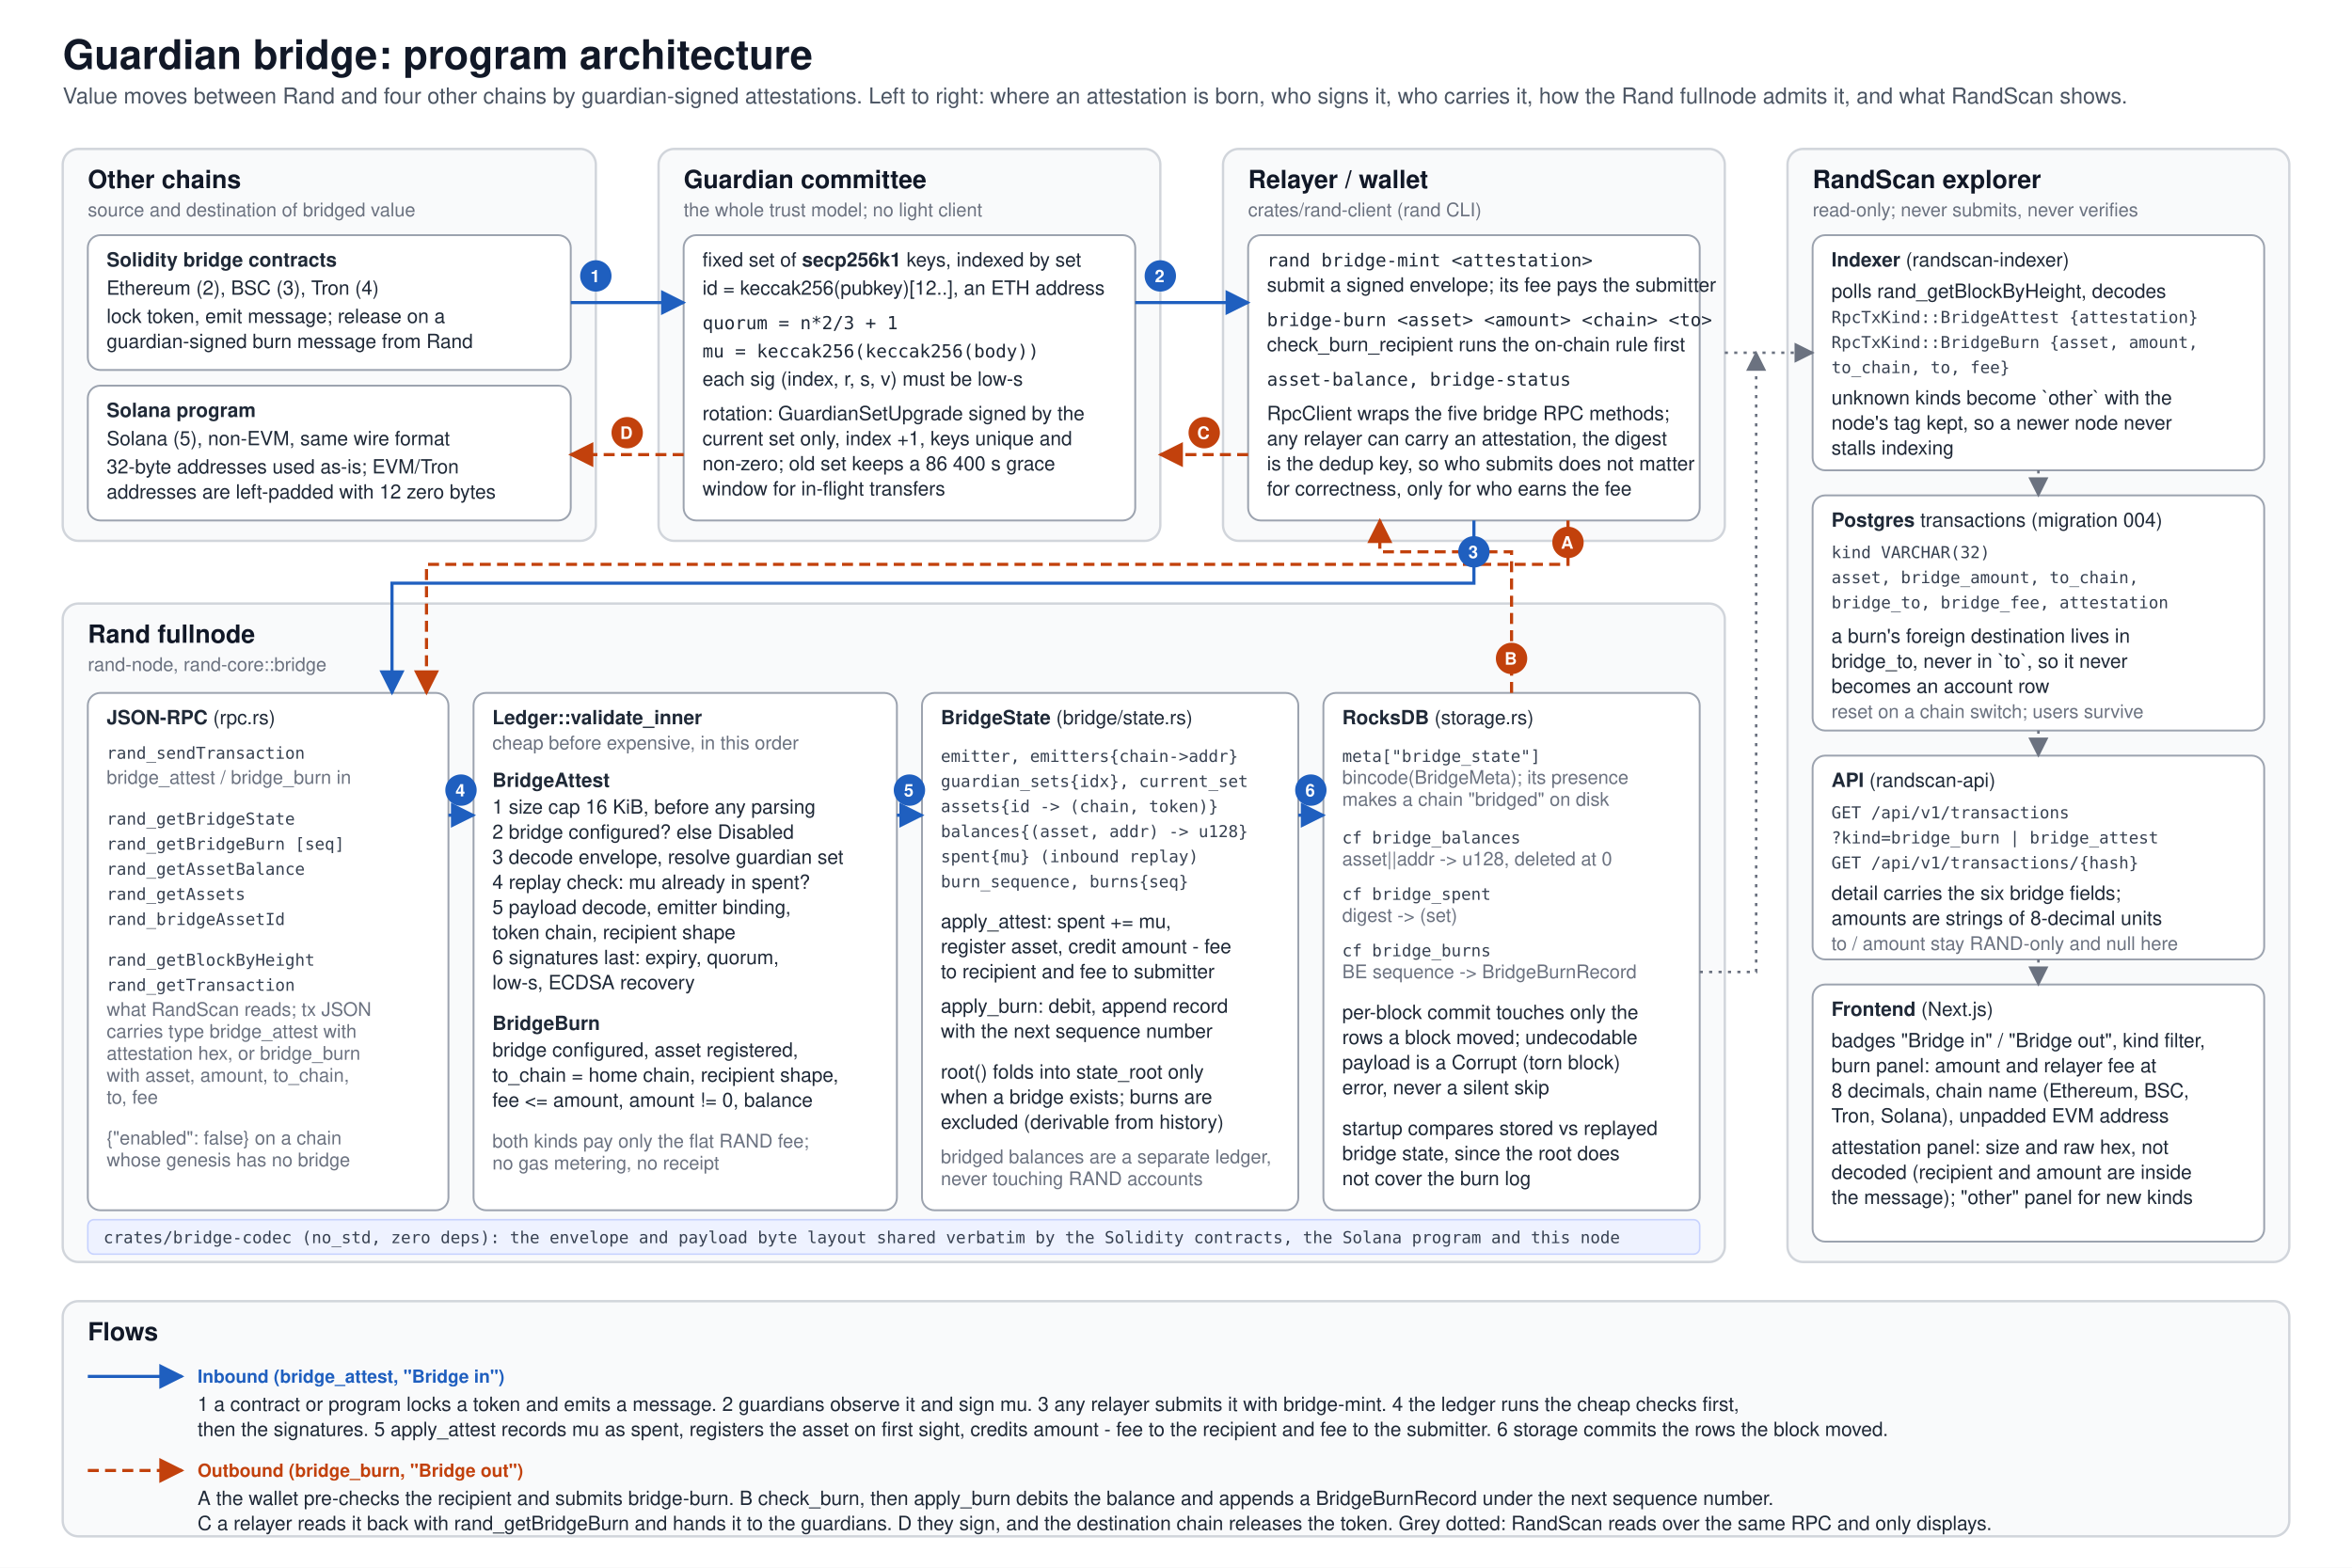
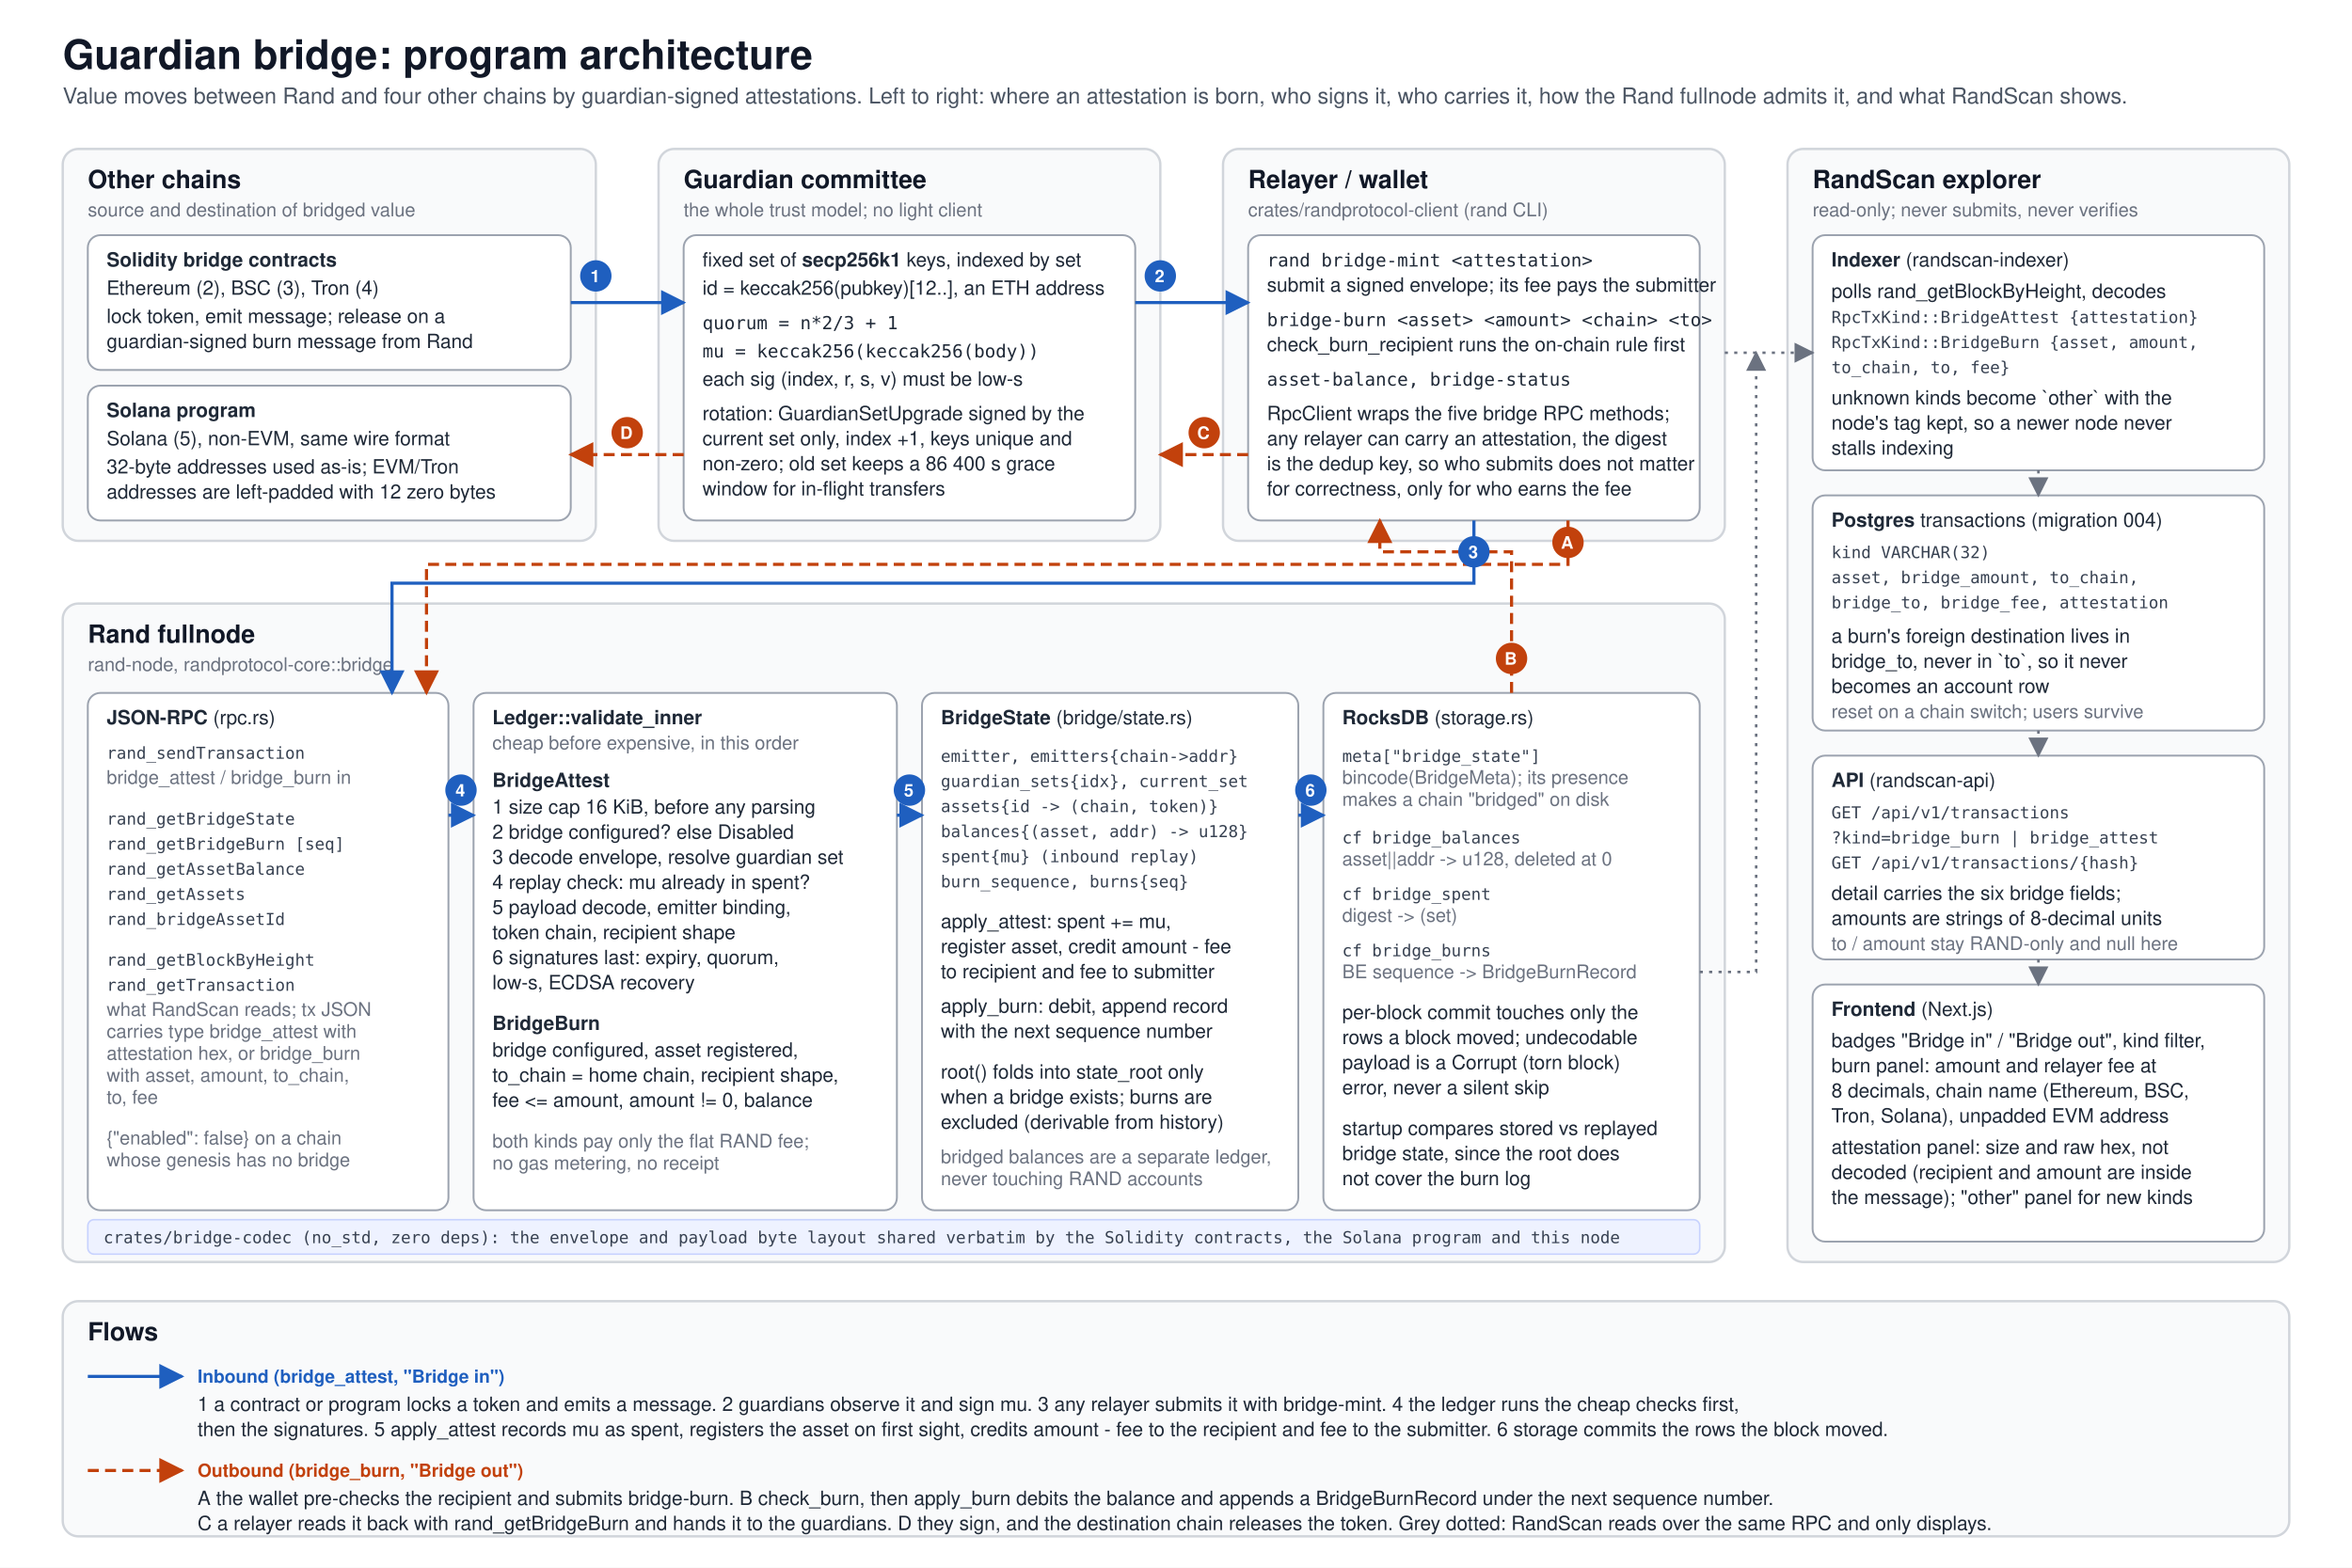
<svg xmlns="http://www.w3.org/2000/svg" width="1500" height="1000" viewBox="0 0 1500 1000" font-family="Helvetica, Arial, sans-serif">
  <defs>
    <marker id="arrow-in" viewBox="0 0 10 10" refX="9" refY="5" markerWidth="8" markerHeight="8" orient="auto-start-reverse">
      <path d="M0,0 L10,5 L0,10 z" fill="#1f5fbf" />
    </marker>
    <marker id="arrow-out" viewBox="0 0 10 10" refX="9" refY="5" markerWidth="8" markerHeight="8" orient="auto-start-reverse">
      <path d="M0,0 L10,5 L0,10 z" fill="#c2410c" />
    </marker>
    <marker id="arrow-read" viewBox="0 0 10 10" refX="9" refY="5" markerWidth="8" markerHeight="8" orient="auto-start-reverse">
      <path d="M0,0 L10,5 L0,10 z" fill="#6b7280" />
    </marker>
    <style>
      .title { font-size: 26px; font-weight: 700; fill: #111827; }
      .sub { font-size: 14px; fill: #4b5563; }
      .box-title { font-size: 16px; font-weight: 700; fill: #111827; }
      .box-sub { font-size: 12px; fill: #6b7280; }
      .t { font-size: 12.5px; fill: #1f2937; }
      .mono { font-family: Menlo, Consolas, monospace; font-size: 11.5px; fill: #1f2937; }
      .mono-s { font-family: Menlo, Consolas, monospace; font-size: 10.5px; fill: #374151; }
      .region { fill: #f9fafb; stroke: #d1d5db; stroke-width: 1.5; rx: 10; }
      .comp { fill: #ffffff; stroke: #9ca3af; stroke-width: 1.2; rx: 8; }
      .in { stroke: #1f5fbf; stroke-width: 2; fill: none; marker-end: url(#arrow-in); }
      .out { stroke: #c2410c; stroke-width: 2; fill: none; marker-end: url(#arrow-out); stroke-dasharray: 7 4; }
      .read { stroke: #6b7280; stroke-width: 1.6; fill: none; marker-end: url(#arrow-read); stroke-dasharray: 2 4; }
      .step-in { fill: #1f5fbf; }
      .step-out { fill: #c2410c; }
      .step-txt { font-size: 11px; font-weight: 700; fill: #ffffff; }
      .lbl-in { font-size: 11.5px; fill: #1f5fbf; font-weight: 600; }
      .lbl-out { font-size: 11.5px; fill: #c2410c; font-weight: 600; }
    </style>
  </defs>
  <rect width="1500" height="1000" fill="#ffffff" />
  <text x="40" y="44" class="title">Guardian bridge: program architecture</text>
  <text x="40" y="66" class="sub">Value moves between Rand and four other chains by guardian-signed attestations. Left to right: where an attestation is born, who signs it, who carries it, how the Rand fullnode admits it, and what RandScan shows.</text>
  <rect x="40" y="95" width="340" height="250" class="region" />
  <text x="56" y="120" class="box-title">Other chains</text>
  <text x="56" y="138" class="box-sub">source and destination of bridged value</text>
  <rect x="56" y="150" width="308" height="86" class="comp" />
  <text x="68" y="170" class="t">
    <tspan font-weight="700">Solidity bridge contracts</tspan>
  </text>
  <text x="68" y="188" class="t">Ethereum (2), BSC (3), Tron (4)</text>
  <text x="68" y="206" class="t">lock token, emit message; release on a</text>
  <text x="68" y="222" class="t">guardian-signed burn message from Rand</text>
  <rect x="56" y="246" width="308" height="86" class="comp" />
  <text x="68" y="266" class="t">
    <tspan font-weight="700">Solana program</tspan>
  </text>
  <text x="68" y="284" class="t">Solana (5), non-EVM, same wire format</text>
  <text x="68" y="302" class="t">32-byte addresses used as-is; EVM/Tron</text>
  <text x="68" y="318" class="t">addresses are left-padded with 12 zero bytes</text>
  <rect x="420" y="95" width="320" height="250" class="region" />
  <text x="436" y="120" class="box-title">Guardian committee</text>
  <text x="436" y="138" class="box-sub">the whole trust model; no light client</text>
  <rect x="436" y="150" width="288" height="182" class="comp" />
  <text x="448" y="170" class="t">fixed set of <tspan font-weight="700">secp256k1</tspan> keys, indexed by set</text>
  <text x="448" y="188" class="t">id = keccak256(pubkey)[12..], an ETH address</text>
  <text x="448" y="210" class="mono">quorum = n*2/3 + 1</text>
  <text x="448" y="228" class="mono">mu = keccak256(keccak256(body))</text>
  <text x="448" y="246" class="t">each sig (index, r, s, v) must be low-s</text>
  <text x="448" y="268" class="t">rotation: GuardianSetUpgrade signed by the</text>
  <text x="448" y="284" class="t">current set only, index +1, keys unique and</text>
  <text x="448" y="300" class="t">non-zero; old set keeps a 86 400 s grace</text>
  <text x="448" y="316" class="t">window for in-flight transfers</text>
  <rect x="780" y="95" width="320" height="250" class="region" />
  <text x="796" y="120" class="box-title">Relayer / wallet</text>
-   <text x="796" y="138" class="box-sub">crates/rand-client (rand CLI)</text>
+   <text x="796" y="138" class="box-sub">crates/randprotocol-client (rand CLI)</text>
  <rect x="796" y="150" width="288" height="182" class="comp" />
  <text x="808" y="170" class="mono">rand bridge-mint &lt;attestation&gt;</text>
  <text x="808" y="186" class="t">submit a signed envelope; its fee pays the submitter</text>
  <text x="808" y="208" class="mono">bridge-burn &lt;asset&gt; &lt;amount&gt; &lt;chain&gt; &lt;to&gt;</text>
  <text x="808" y="224" class="t">check_burn_recipient runs the on-chain rule first</text>
  <text x="808" y="246" class="mono">asset-balance, bridge-status</text>
  <text x="808" y="268" class="t">RpcClient wraps the five bridge RPC methods;</text>
  <text x="808" y="284" class="t">any relayer can carry an attestation, the digest</text>
  <text x="808" y="300" class="t">is the dedup key, so who submits does not matter</text>
  <text x="808" y="316" class="t">for correctness, only for who earns the fee</text>
  <rect x="40" y="385" width="1060" height="420" class="region" />
  <text x="56" y="410" class="box-title">Rand fullnode</text>
-   <text x="56" y="428" class="box-sub">rand-node, rand-core::bridge</text>
+   <text x="56" y="428" class="box-sub">rand-node, randprotocol-core::bridge</text>
  <rect x="56" y="442" width="230" height="330" class="comp" />
  <text x="68" y="462" class="t">
    <tspan font-weight="700">JSON-RPC</tspan> (rpc.rs)</text>
  <text x="68" y="484" class="mono-s">rand_sendTransaction</text>
  <text x="68" y="500" class="box-sub">bridge_attest / bridge_burn in</text>
  <text x="68" y="526" class="mono-s">rand_getBridgeState</text>
  <text x="68" y="542" class="mono-s">rand_getBridgeBurn [seq]</text>
  <text x="68" y="558" class="mono-s">rand_getAssetBalance</text>
  <text x="68" y="574" class="mono-s">rand_getAssets</text>
  <text x="68" y="590" class="mono-s">rand_bridgeAssetId</text>
  <text x="68" y="616" class="mono-s">rand_getBlockByHeight</text>
  <text x="68" y="632" class="mono-s">rand_getTransaction</text>
  <text x="68" y="648" class="box-sub">what RandScan reads; tx JSON</text>
  <text x="68" y="662" class="box-sub">carries type bridge_attest with</text>
  <text x="68" y="676" class="box-sub">attestation hex, or bridge_burn</text>
  <text x="68" y="690" class="box-sub">with asset, amount, to_chain,</text>
  <text x="68" y="704" class="box-sub">to, fee</text>
  <text x="68" y="730" class="box-sub">{"enabled": false} on a chain</text>
  <text x="68" y="744" class="box-sub">whose genesis has no bridge</text>
  <rect x="302" y="442" width="270" height="330" class="comp" />
  <text x="314" y="462" class="t">
    <tspan font-weight="700">Ledger::validate_inner</tspan>
  </text>
  <text x="314" y="478" class="box-sub">cheap before expensive, in this order</text>
  <text x="314" y="502" class="t">
    <tspan font-weight="700">BridgeAttest</tspan>
  </text>
  <text x="314" y="519" class="t">1  size cap 16 KiB, before any parsing</text>
  <text x="314" y="535" class="t">2  bridge configured? else Disabled</text>
  <text x="314" y="551" class="t">3  decode envelope, resolve guardian set</text>
  <text x="314" y="567" class="t">4  replay check: mu already in spent?</text>
  <text x="314" y="583" class="t">5  payload decode, emitter binding,</text>
  <text x="314" y="599" class="t">    token chain, recipient shape</text>
  <text x="314" y="615" class="t">6  signatures last: expiry, quorum,</text>
  <text x="314" y="631" class="t">    low-s, ECDSA recovery</text>
  <text x="314" y="657" class="t">
    <tspan font-weight="700">BridgeBurn</tspan>
  </text>
  <text x="314" y="674" class="t">bridge configured, asset registered,</text>
  <text x="314" y="690" class="t">to_chain = home chain, recipient shape,</text>
  <text x="314" y="706" class="t">fee &lt;= amount, amount != 0, balance</text>
  <text x="314" y="732" class="box-sub">both kinds pay only the flat RAND fee;</text>
  <text x="314" y="746" class="box-sub">no gas metering, no receipt</text>
  <rect x="588" y="442" width="240" height="330" class="comp" />
  <text x="600" y="462" class="t">
    <tspan font-weight="700">BridgeState</tspan> (bridge/state.rs)</text>
  <text x="600" y="486" class="mono-s">emitter, emitters{chain-&gt;addr}</text>
  <text x="600" y="502" class="mono-s">guardian_sets{idx}, current_set</text>
  <text x="600" y="518" class="mono-s">assets{id -&gt; (chain, token)}</text>
  <text x="600" y="534" class="mono-s">balances{(asset, addr) -&gt; u128}</text>
  <text x="600" y="550" class="mono-s">spent{mu}   (inbound replay)</text>
  <text x="600" y="566" class="mono-s">burn_sequence, burns{seq}</text>
  <text x="600" y="592" class="t">apply_attest: spent += mu,</text>
  <text x="600" y="608" class="t">register asset, credit amount - fee</text>
  <text x="600" y="624" class="t">to recipient and fee to submitter</text>
  <text x="600" y="646" class="t">apply_burn: debit, append record</text>
  <text x="600" y="662" class="t">with the next sequence number</text>
  <text x="600" y="688" class="t">root() folds into state_root only</text>
  <text x="600" y="704" class="t">when a bridge exists; burns are</text>
  <text x="600" y="720" class="t">excluded (derivable from history)</text>
  <text x="600" y="742" class="box-sub">bridged balances are a separate ledger,</text>
  <text x="600" y="756" class="box-sub">never touching RAND accounts</text>
  <rect x="844" y="442" width="240" height="330" class="comp" />
  <text x="856" y="462" class="t">
    <tspan font-weight="700">RocksDB</tspan> (storage.rs)</text>
  <text x="856" y="486" class="mono-s">meta["bridge_state"]</text>
  <text x="856" y="500" class="box-sub">bincode(BridgeMeta); its presence</text>
  <text x="856" y="514" class="box-sub">makes a chain "bridged" on disk</text>
  <text x="856" y="538" class="mono-s">cf bridge_balances</text>
  <text x="856" y="552" class="box-sub">asset||addr -&gt; u128, deleted at 0</text>
  <text x="856" y="574" class="mono-s">cf bridge_spent</text>
  <text x="856" y="588" class="box-sub">digest -&gt; (set)</text>
  <text x="856" y="610" class="mono-s">cf bridge_burns</text>
  <text x="856" y="624" class="box-sub">BE sequence -&gt; BridgeBurnRecord</text>
  <text x="856" y="650" class="t">per-block commit touches only the</text>
  <text x="856" y="666" class="t">rows a block moved; undecodable</text>
  <text x="856" y="682" class="t">payload is a Corrupt (torn block)</text>
  <text x="856" y="698" class="t">error, never a silent skip</text>
  <text x="856" y="724" class="t">startup compares stored vs replayed</text>
  <text x="856" y="740" class="t">bridge state, since the root does</text>
  <text x="856" y="756" class="t">not cover the burn log</text>
  <rect x="56" y="778" width="1028" height="22" fill="#eef2ff" stroke="#c7d2fe" rx="4" />
  <text x="66" y="793" class="mono-s">crates/bridge-codec (no_std, zero deps): the envelope and payload byte layout shared verbatim by the Solidity contracts, the Solana program and this node</text>
  <rect x="1140" y="95" width="320" height="710" class="region" />
  <text x="1156" y="120" class="box-title">RandScan explorer</text>
  <text x="1156" y="138" class="box-sub">read-only; never submits, never verifies</text>
  <rect x="1156" y="150" width="288" height="150" class="comp" />
  <text x="1168" y="170" class="t">
    <tspan font-weight="700">Indexer</tspan> (randscan-indexer)</text>
  <text x="1168" y="190" class="t">polls rand_getBlockByHeight, decodes</text>
  <text x="1168" y="206" class="mono-s">RpcTxKind::BridgeAttest {attestation}</text>
  <text x="1168" y="222" class="mono-s">RpcTxKind::BridgeBurn {asset, amount,</text>
  <text x="1168" y="238" class="mono-s">  to_chain, to, fee}</text>
  <text x="1168" y="258" class="t">unknown kinds become `other` with the</text>
  <text x="1168" y="274" class="t">node's tag kept, so a newer node never</text>
  <text x="1168" y="290" class="t">stalls indexing</text>
  <rect x="1156" y="316" width="288" height="150" class="comp" />
  <text x="1168" y="336" class="t">
    <tspan font-weight="700">Postgres</tspan> transactions (migration 004)</text>
  <text x="1168" y="356" class="mono-s">kind VARCHAR(32)</text>
  <text x="1168" y="372" class="mono-s">asset, bridge_amount, to_chain,</text>
  <text x="1168" y="388" class="mono-s">bridge_to, bridge_fee, attestation</text>
  <text x="1168" y="410" class="t">a burn's foreign destination lives in</text>
  <text x="1168" y="426" class="t">bridge_to, never in `to`, so it never</text>
  <text x="1168" y="442" class="t">becomes an account row</text>
  <text x="1168" y="458" class="box-sub">reset on a chain switch; users survive</text>
  <rect x="1156" y="482" width="288" height="130" class="comp" />
  <text x="1168" y="502" class="t">
    <tspan font-weight="700">API</tspan> (randscan-api)</text>
  <text x="1168" y="522" class="mono-s">GET /api/v1/transactions</text>
  <text x="1168" y="538" class="mono-s">    ?kind=bridge_burn | bridge_attest</text>
  <text x="1168" y="554" class="mono-s">GET /api/v1/transactions/{hash}</text>
  <text x="1168" y="574" class="t">detail carries the six bridge fields;</text>
  <text x="1168" y="590" class="t">amounts are strings of 8-decimal units</text>
  <text x="1168" y="606" class="box-sub">to / amount stay RAND-only and null here</text>
  <rect x="1156" y="628" width="288" height="164" class="comp" />
  <text x="1168" y="648" class="t">
    <tspan font-weight="700">Frontend</tspan> (Next.js)</text>
  <text x="1168" y="668" class="t">badges "Bridge in" / "Bridge out", kind filter,</text>
  <text x="1168" y="684" class="t">burn panel: amount and relayer fee at</text>
  <text x="1168" y="700" class="t">8 decimals, chain name (Ethereum, BSC,</text>
  <text x="1168" y="716" class="t">Tron, Solana), unpadded EVM address</text>
  <text x="1168" y="736" class="t">attestation panel: size and raw hex, not</text>
  <text x="1168" y="752" class="t">decoded (recipient and amount are inside</text>
  <text x="1168" y="768" class="t">the message); "other" panel for new kinds</text>
  <path d="M364,193 L436,193" class="in" />
  <path d="M724,193 L796,193" class="in" />
  <path d="M940,332 L940,372 L250,372 L250,442" class="in" />
  <path d="M286,520 L302,520" class="in" />
  <path d="M572,520 L588,520" class="in" />
  <path d="M828,520 L844,520" class="in" />
  <path d="M1000,332 L1000,360 L272,360 L272,442" class="out" />
  <path d="M964,442 L964,352 L880,352 L880,332" class="out" />
  <path d="M796,290 L740,290" class="out" />
  <path d="M436,290 L364,290" class="out" />
  <path d="M1100,225 L1156,225" class="read" />
  <path d="M1084,620 L1120,620 L1120,225" class="read" />
  <path d="M1300,300 L1300,316" class="read" />
  <path d="M1300,466 L1300,482" class="read" />
  <path d="M1300,612 L1300,628" class="read" />
  <g>
    <circle cx="380" cy="176" r="10" class="step-in" />
    <text x="376.5" y="180" class="step-txt">1</text>
    <circle cx="740" cy="176" r="10" class="step-in" />
    <text x="736.5" y="180" class="step-txt">2</text>
    <circle cx="940" cy="352" r="10" class="step-in" />
    <text x="936.5" y="356" class="step-txt">3</text>
    <circle cx="294" cy="504" r="10" class="step-in" />
    <text x="290.5" y="508" class="step-txt">4</text>
    <circle cx="580" cy="504" r="10" class="step-in" />
    <text x="576.5" y="508" class="step-txt">5</text>
    <circle cx="836" cy="504" r="10" class="step-in" />
    <text x="832.5" y="508" class="step-txt">6</text>
  </g>
  <g>
    <circle cx="1000" cy="346" r="10" class="step-out" />
    <text x="995.5" y="350" class="step-txt">A</text>
    <circle cx="964" cy="420" r="10" class="step-out" />
    <text x="959.5" y="424" class="step-txt">B</text>
    <circle cx="768" cy="276" r="10" class="step-out" />
    <text x="763.5" y="280" class="step-txt">C</text>
    <circle cx="400" cy="276" r="10" class="step-out" />
    <text x="395.5" y="280" class="step-txt">D</text>
  </g>
  <rect x="40" y="830" width="1420" height="150" class="region" />
  <text x="56" y="855" class="box-title">Flows</text>
  <path d="M56,878 L116,878" class="in" />
  <text x="126" y="882" class="lbl-in">Inbound (bridge_attest, "Bridge in")</text>
  <text x="126" y="900" class="t">1 a contract or program locks a token and emits a message.  2 guardians observe it and sign mu.  3 any relayer submits it with bridge-mint.  4 the ledger runs the cheap checks first,</text>
  <text x="126" y="916" class="t">then the signatures.  5 apply_attest records mu as spent, registers the asset on first sight, credits amount - fee to the recipient and fee to the submitter.  6 storage commits the rows the block moved.</text>
  <path d="M56,938 L116,938" class="out" />
  <text x="126" y="942" class="lbl-out">Outbound (bridge_burn, "Bridge out")</text>
  <text x="126" y="960" class="t">A the wallet pre-checks the recipient and submits bridge-burn.  B check_burn, then apply_burn debits the balance and appends a BridgeBurnRecord under the next sequence number.</text>
  <text x="126" y="976" class="t">C a relayer reads it back with rand_getBridgeBurn and hands it to the guardians.  D they sign, and the destination chain releases the token.  Grey dotted: RandScan reads over the same RPC and only displays.</text>
</svg>
